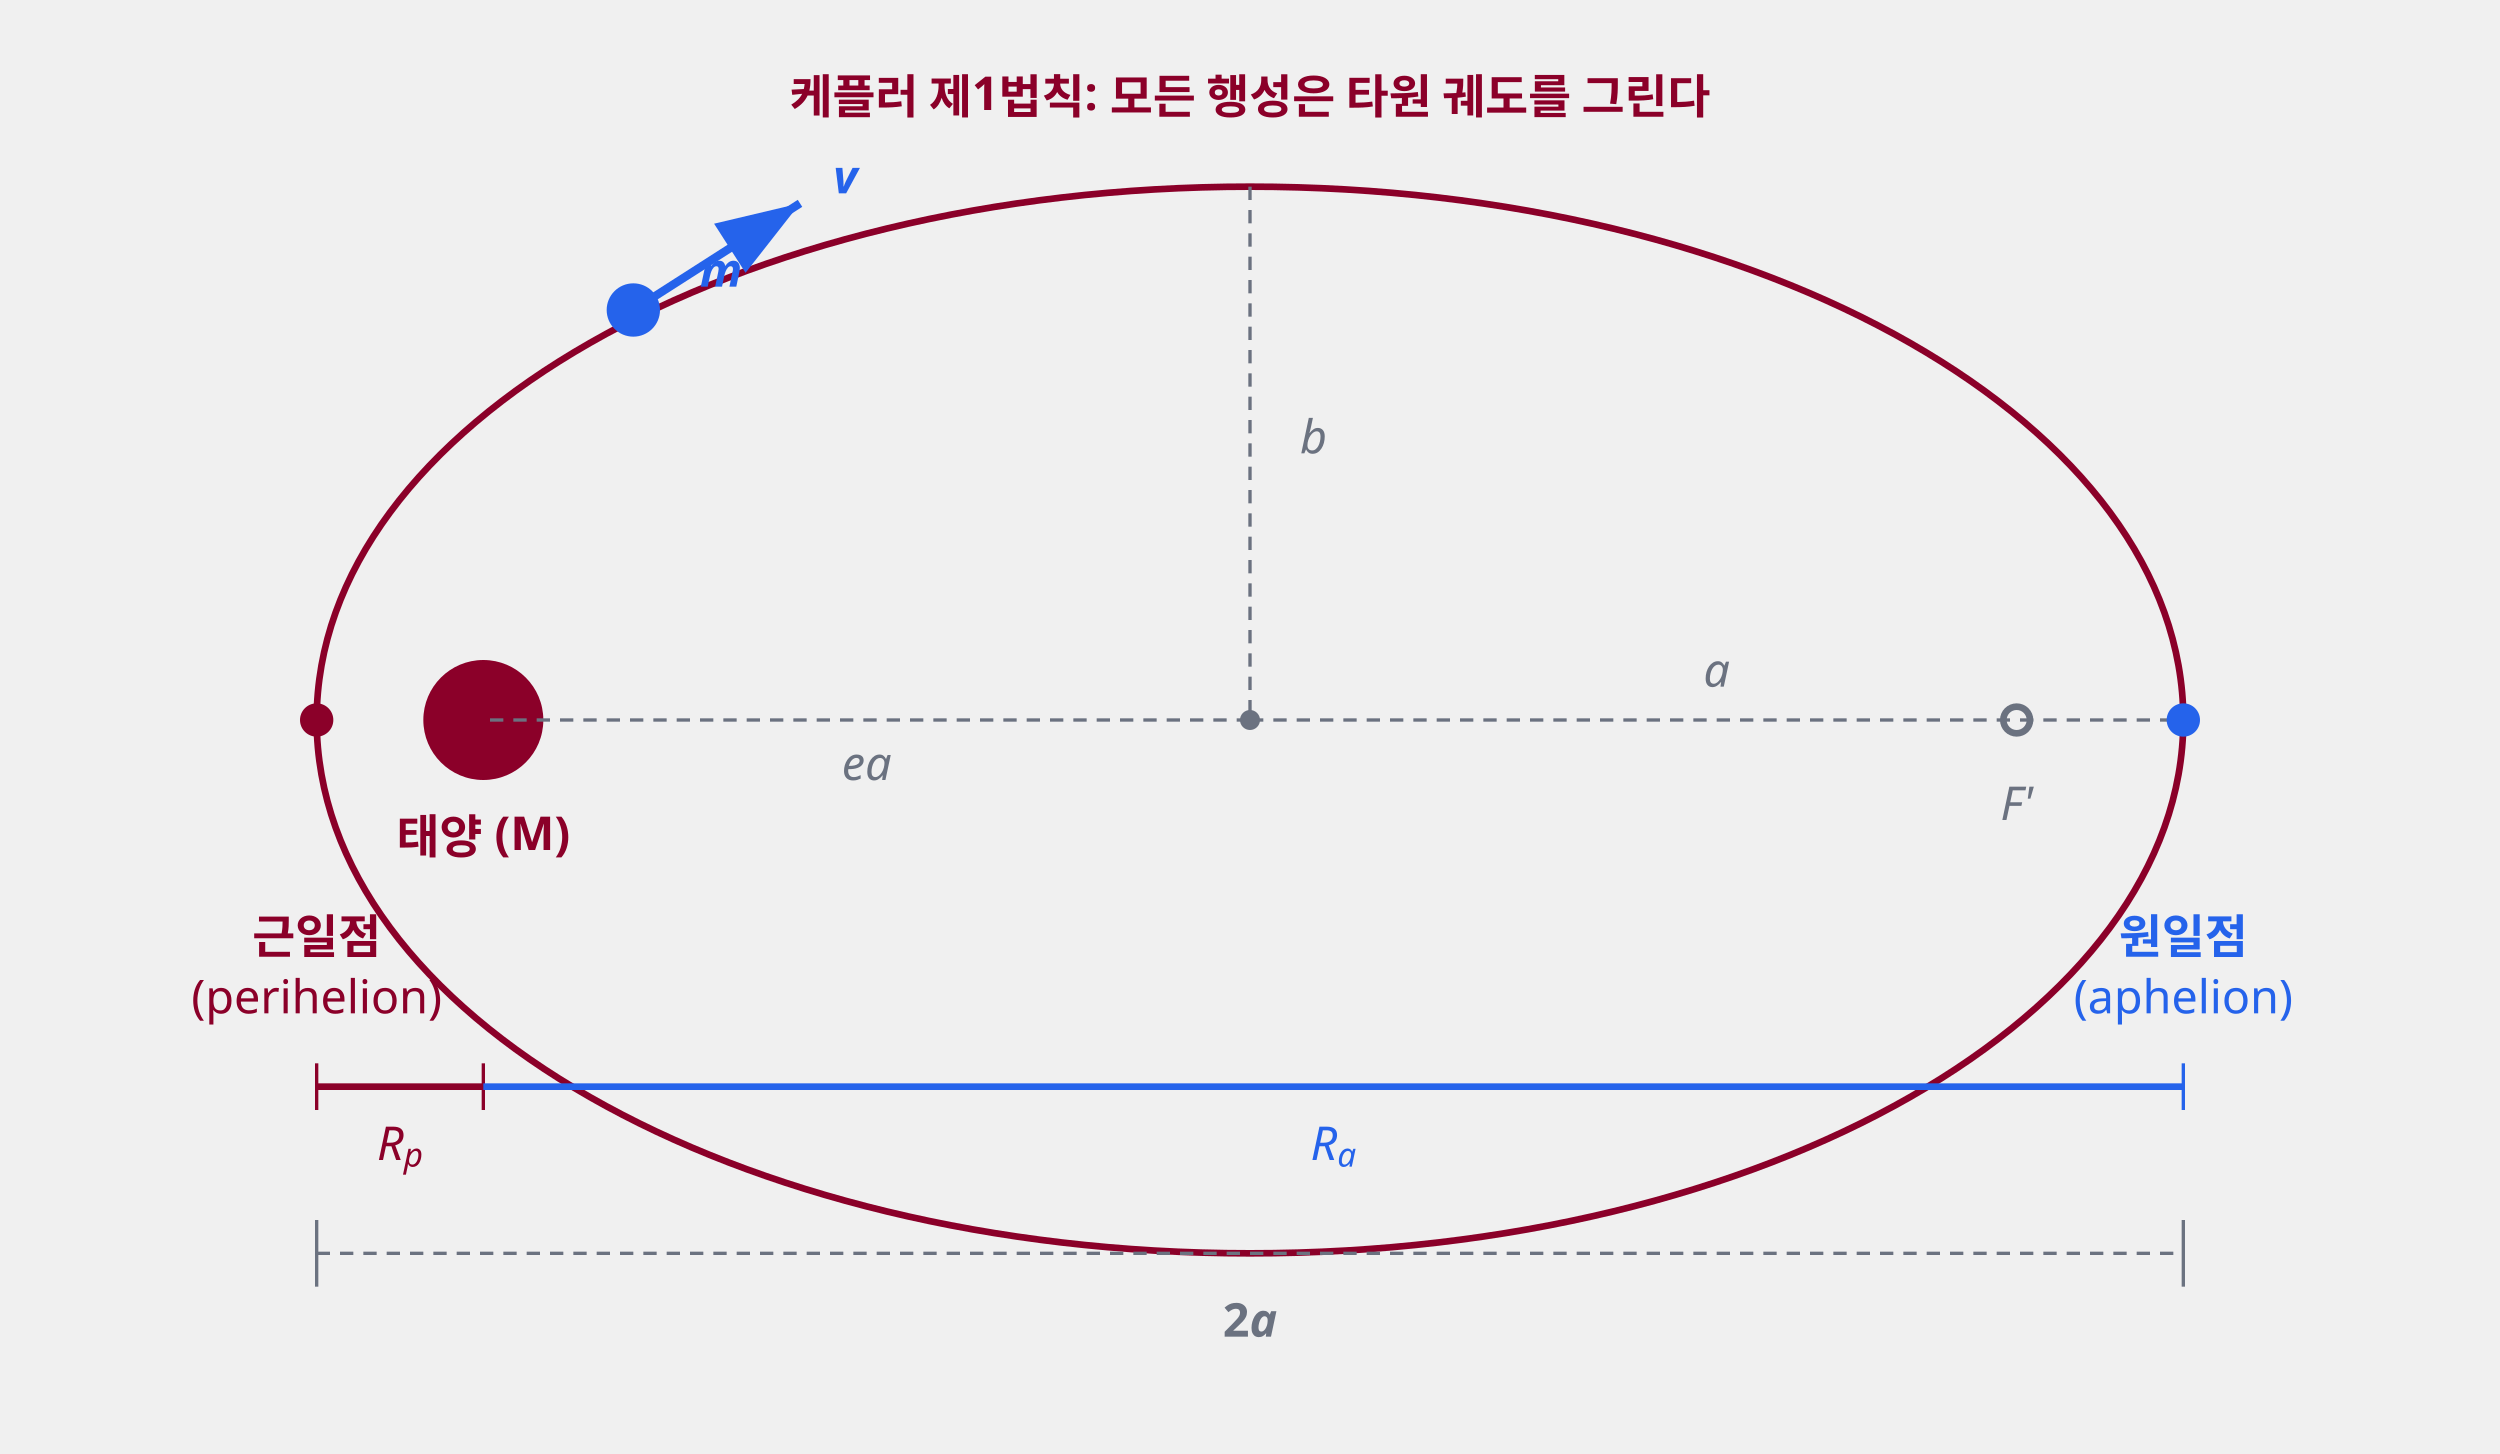
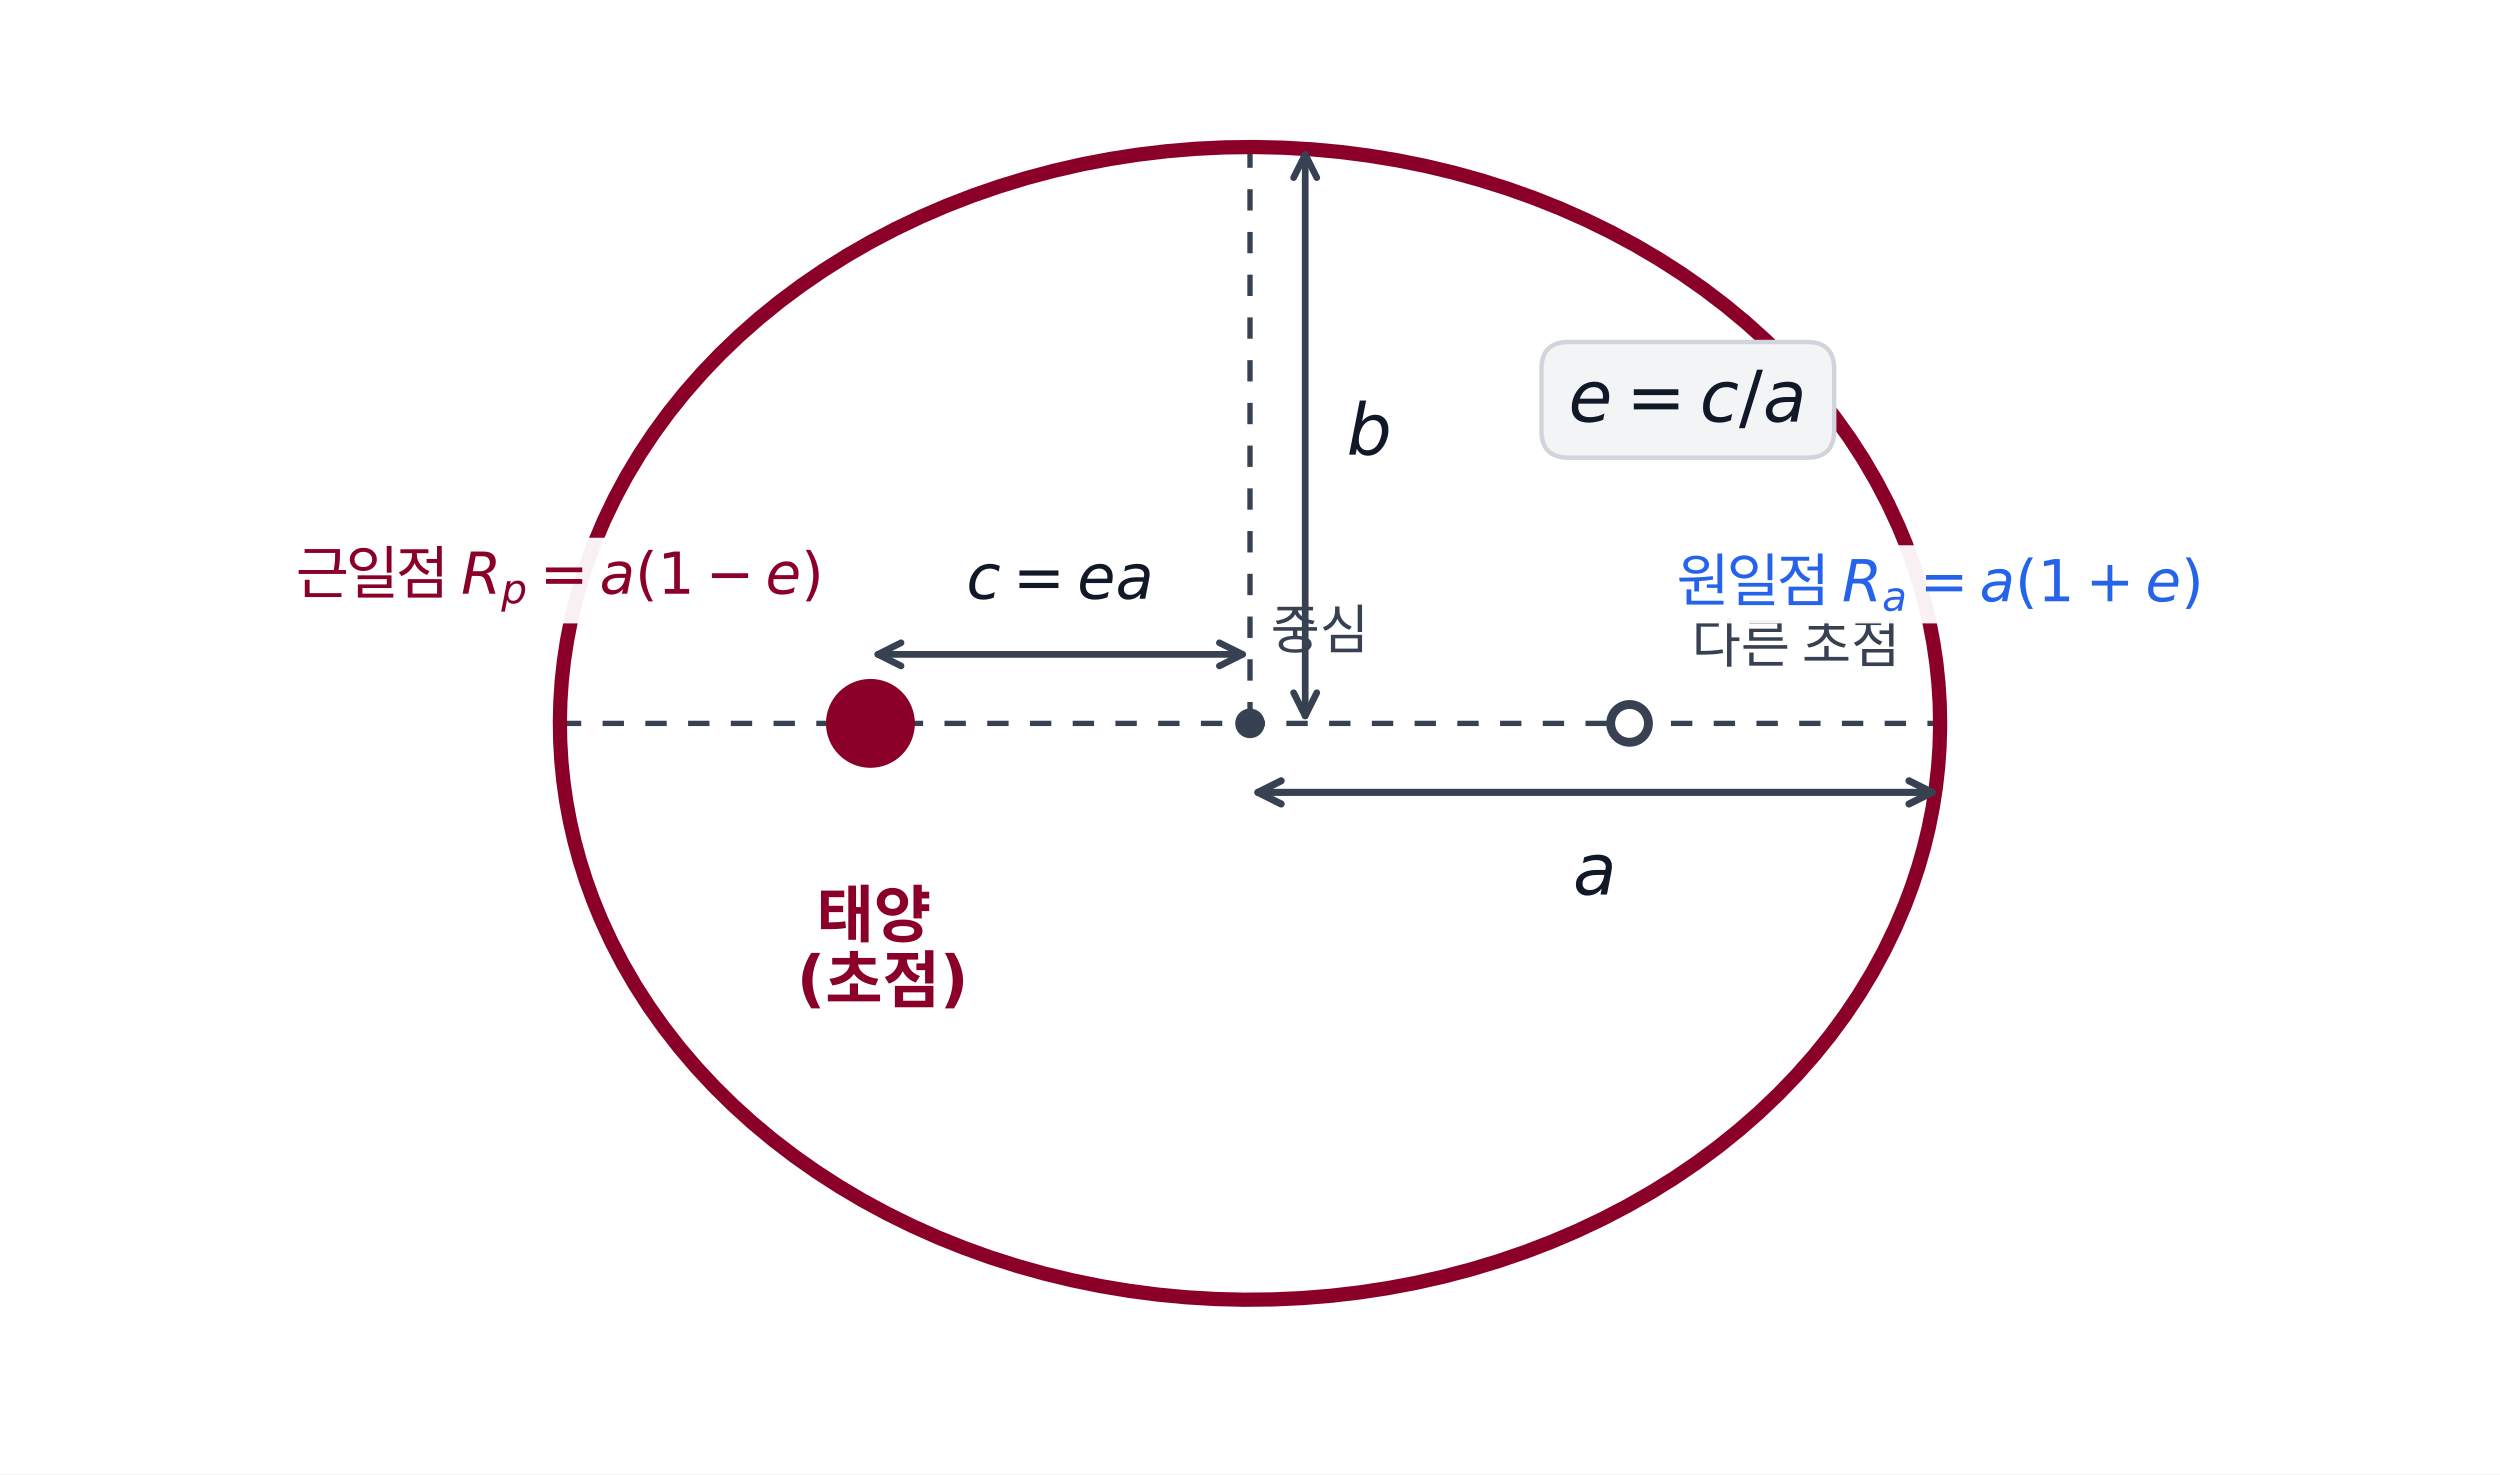
- <svg xmlns="http://www.w3.org/2000/svg" viewBox="0 -6 750 436" font-family="sans-serif">
+ <svg xmlns="http://www.w3.org/2000/svg" xmlns:xlink="http://www.w3.org/1999/xlink" width="780" height="460" viewBox="0 0 561.6 331.2" version="1.1">
  <defs>
-     <marker id="keArrR" markerWidth="10" markerHeight="7" refX="10" refY="3.5" orient="auto" fill="#8B0029">
-       <polygon points="0 0, 10 3.5, 0 7" />
-     </marker>
-     <marker id="keArrB" markerWidth="10" markerHeight="7" refX="10" refY="3.5" orient="auto" fill="#2563EB">
-       <polygon points="0 0, 10 3.5, 0 7" />
-     </marker>
-     <marker id="keArrG" markerWidth="10" markerHeight="7" refX="10" refY="3.5" orient="auto" fill="#6B7280">
-       <polygon points="0 0, 10 3.5, 0 7" />
-     </marker>
+     <style type="text/css">*{stroke-linejoin: round; stroke-linecap: butt}</style>
  </defs>
-   <ellipse cx="375" cy="210" rx="280" ry="160" fill="none" stroke="#8B0029" stroke-width="2" />
-   <circle cx="375" cy="210" r="3" fill="#6B7280" />
-   <circle cx="145" cy="210" r="18" fill="#8B0029" />
-   <text x="145" y="250" text-anchor="middle" font-size="14" fill="#8B0029" font-weight="bold">태양 (M)</text>
-   <circle cx="605" cy="210" r="4" fill="none" stroke="#6B7280" stroke-width="2" />
-   <text x="605" y="240" text-anchor="middle" font-size="14" fill="#6B7280" font-style="italic">F'</text>
-   <line x1="95" y1="370" x2="655" y2="370" stroke="#6B7280" stroke-width="1" stroke-dasharray="4 3" />
-   <line x1="95" y1="360" x2="95" y2="380" stroke="#6B7280" stroke-width="1" />
-   <line x1="655" y1="360" x2="655" y2="380" stroke="#6B7280" stroke-width="1" />
-   <text x="375" y="395" text-anchor="middle" font-size="14" fill="#6B7280" font-weight="bold">2<tspan font-style="italic">a</tspan>
-   </text>
-   <line x1="375" y1="210" x2="655" y2="210" stroke="#6B7280" stroke-width="1" stroke-dasharray="4 3" />
-   <text x="515" y="200" text-anchor="middle" font-size="14" fill="#6B7280" font-style="italic">a</text>
-   <line x1="375" y1="50" x2="375" y2="210" stroke="#6B7280" stroke-width="1" stroke-dasharray="4 3" />
-   <text x="390" y="130" font-size="14" fill="#6B7280" font-style="italic">b</text>
-   <circle cx="95" cy="210" r="5" fill="#8B0029" />
-   <text x="95" y="280" text-anchor="middle" font-size="14" fill="#8B0029" font-weight="bold">근일점</text>
-   <text x="95" y="298" text-anchor="middle" font-size="14" fill="#8B0029">(perihelion)</text>
-   <line x1="95" y1="320" x2="145" y2="320" stroke="#8B0029" stroke-width="2" />
-   <line x1="95" y1="313" x2="95" y2="327" stroke="#8B0029" stroke-width="1" />
-   <line x1="145" y1="313" x2="145" y2="327" stroke="#8B0029" stroke-width="1" />
-   <text x="120" y="342" text-anchor="middle" font-size="14" fill="#8B0029" font-style="italic">R<tspan font-size="10" baseline-shift="sub">p</tspan>
-   </text>
-   <circle cx="655" cy="210" r="5" fill="#2563EB" />
-   <text x="655" y="280" text-anchor="middle" font-size="14" fill="#2563EB" font-weight="bold">원일점</text>
-   <text x="655" y="298" text-anchor="middle" font-size="14" fill="#2563EB">(aphelion)</text>
-   <line x1="145" y1="320" x2="655" y2="320" stroke="#2563EB" stroke-width="2" />
-   <line x1="655" y1="313" x2="655" y2="327" stroke="#2563EB" stroke-width="1" />
-   <text x="400" y="342" text-anchor="middle" font-size="14" fill="#2563EB" font-style="italic">R<tspan font-size="10" baseline-shift="sub">a</tspan>
-   </text>
-   <circle cx="190" cy="87" r="8" fill="#2563EB" />
-   <text x="210" y="80" font-size="14" fill="#2563EB" font-weight="bold" font-style="italic">m</text>
-   <line x1="190" y1="87" x2="240" y2="55" stroke="#2563EB" stroke-width="2.5" marker-end="url(#keArrB)" />
-   <text x="250" y="52" font-size="14" fill="#2563EB" font-style="italic" font-weight="bold">v</text>
-   <line x1="375" y1="210" x2="145" y2="210" stroke="#6B7280" stroke-width="1" stroke-dasharray="4 3" />
-   <text x="260" y="228" text-anchor="middle" font-size="14" fill="#6B7280" font-style="italic">ea</text>
-   <text x="375" y="28" text-anchor="middle" font-size="14" fill="#8B0029" font-weight="bold">케플러 제1법칙: 모든 행성은 타원 궤도를 그린다</text>
+   <g id="figure_1">
+     <g id="patch_1">
+       <path d="M 0 331.2 L 561.6 331.2 L 561.6 0 L 0 0 z " style="fill: #ffffff" />
+     </g>
+     <g id="axes_1">
+       <g id="line2d_1">
+         <path d="M 125.77 162.499 L 435.83 162.499 " clip-path="url(#pd2a4644bf2)" style="fill: none; stroke-dasharray: 4.8,4.8; stroke-dashoffset: 0; stroke: #374151; stroke-width: 1.2" />
+       </g>
+       <g id="line2d_2">
+         <path d="M 280.8 162.499 L 280.8 33.024 " clip-path="url(#pd2a4644bf2)" style="fill: none; stroke-dasharray: 4.8,4.8; stroke-dashoffset: 0; stroke: #374151; stroke-width: 1.2" />
+       </g>
+       <g id="line2d_3">
+         <path d="M 435.83 162.499 L 435.735 157.976 L 435.451 153.458 L 434.979 148.951 L 434.318 144.46 L 433.469 139.991 L 432.435 135.55 L 431.215 131.142 L 429.811 126.772 L 428.225 122.446 L 426.46 118.169 L 424.106 113.108 L 421.501 108.134 L 418.649 103.256 L 415.554 98.481 L 412.222 93.82 L 408.659 89.279 L 404.871 84.867 L 400.865 80.591 L 396.648 76.459 L 392.227 72.479 L 387.61 68.657 L 382.806 64.999 L 377.822 61.514 L 372.668 58.206 L 367.352 55.081 L 361.884 52.145 L 356.273 49.403 L 350.53 46.86 L 344.664 44.52 L 338.685 42.388 L 332.605 40.467 L 326.434 38.76 L 320.183 37.271 L 313.862 36.003 L 307.483 34.956 L 301.058 34.134 L 294.597 33.538 L 288.111 33.168 L 281.613 33.026 L 275.113 33.111 L 268.623 33.424 L 262.155 33.964 L 255.719 34.73 L 249.327 35.72 L 242.991 36.933 L 236.722 38.368 L 230.529 40.02 L 224.426 41.888 L 218.421 43.968 L 212.526 46.256 L 206.751 48.748 L 201.106 51.441 L 195.601 54.329 L 190.246 57.407 L 185.051 60.67 L 180.024 64.112 L 175.173 67.727 L 170.509 71.508 L 166.039 75.45 L 161.77 79.544 L 157.71 83.785 L 153.867 88.163 L 150.248 92.673 L 146.857 97.305 L 143.703 102.052 L 140.789 106.905 L 138.121 111.856 L 135.705 116.896 L 133.543 122.016 L 131.939 126.338 L 130.518 130.704 L 129.279 135.108 L 128.226 139.546 L 127.359 144.012 L 126.679 148.501 L 126.187 153.006 L 125.885 157.524 L 125.771 162.047 L 125.847 166.571 L 126.112 171.09 L 126.566 175.598 L 127.208 180.091 L 128.037 184.562 L 129.054 189.006 L 130.255 193.417 L 131.641 197.791 L 133.208 202.122 L 134.956 206.404 L 137.288 211.472 L 139.872 216.454 L 142.704 221.34 L 145.779 226.124 L 149.092 230.795 L 152.636 235.346 L 156.405 239.77 L 160.393 244.057 L 164.593 248.201 L 168.997 252.194 L 173.598 256.03 L 178.387 259.701 L 183.356 263.201 L 188.496 266.524 L 193.799 269.665 L 199.255 272.617 L 204.854 275.375 L 210.587 277.935 L 216.443 280.291 L 222.412 282.441 L 228.484 284.38 L 234.648 286.105 L 240.893 287.612 L 247.209 288.899 L 253.583 289.964 L 260.005 290.805 L 266.464 291.42 L 272.948 291.809 L 279.446 291.97 L 285.946 291.903 L 292.437 291.61 L 298.907 291.089 L 305.346 290.342 L 311.742 289.37 L 318.083 288.175 L 324.359 286.759 L 330.558 285.125 L 336.669 283.275 L 342.683 281.213 L 348.587 278.942 L 354.373 276.466 L 360.029 273.79 L 365.546 270.918 L 370.913 267.855 L 376.122 264.608 L 381.164 261.181 L 386.029 257.58 L 390.71 253.812 L 395.196 249.884 L 399.482 245.802 L 403.559 241.573 L 407.421 237.205 L 411.059 232.707 L 414.469 228.084 L 417.644 223.347 L 420.578 218.502 L 423.266 213.559 L 425.704 208.526 L 427.887 203.412 L 429.508 199.095 L 430.948 194.734 L 432.205 190.333 L 433.277 185.898 L 434.163 181.434 L 434.861 176.948 L 435.372 172.444 L 435.693 167.927 L 435.826 163.404 L 435.83 162.499 L 435.83 162.499 " clip-path="url(#pd2a4644bf2)" style="fill: none; stroke: #8b0029; stroke-width: 3.2; stroke-linecap: round" />
+       </g>
+       <g id="text_1">
+         <text style="font-weight: 700; font-size: 14px; font-family: 'Apple SD Gothic Neo', 'DejaVu Sans'; fill: #8b0029" transform="translate(183.4236 210.4603)">태양</text>
+         <text style="font-weight: 700; font-size: 14px; font-family: 'Apple SD Gothic Neo', 'DejaVu Sans'; fill: #8b0029" transform="translate(178.9852 224.6799)">(초점)</text>
+       </g>
+       <g id="text_2">
+         <g id="patch_2">
+           <path d="M 380.019 152.257 L 424.695 152.257 Q 426.855 152.257 426.855 150.097 L 426.855 139.608 Q 426.855 137.448 424.695 137.448 L 380.019 137.448 Q 377.859 137.448 377.859 139.608 L 377.859 150.097 Q 377.859 152.257 380.019 152.257 z " style="fill: #ffffff; opacity: 0.94" />
+         </g>
+         <text style="font-size: 12px; font-family: 'Apple SD Gothic Neo', 'DejaVu Sans'; text-anchor: start; fill: #374151" x="380.019" y="148.826" transform="rotate(-0 380.0191 148.8258)">다른 초점</text>
+       </g>
+       <g id="text_3">
+         <g id="patch_3">
+           <path d="M 285.451 149.156 L 306.211 149.156 Q 308.371 149.156 308.371 146.996 L 308.371 136.543 Q 308.371 134.383 306.211 134.383 L 285.451 134.383 Q 283.291 134.383 283.291 136.543 L 283.291 146.996 Q 283.291 149.156 285.451 149.156 z " style="fill: #ffffff; opacity: 0.94" />
+         </g>
+         <text style="font-size: 12px; font-family: 'Apple SD Gothic Neo', 'DejaVu Sans'; text-anchor: start; fill: #374151" x="285.451" y="145.725" transform="rotate(-0 285.4509 145.7252)">중심</text>
+       </g>
+       <g id="patch_4">
+         <path d="M 282.589 178.002 Q 358.315 178.002 434.041 178.002 " style="fill: none; stroke: #374151; stroke-width: 1.6; stroke-linecap: round" />
+         <path d="M 287.789 180.602 L 282.589 178.002 L 287.789 175.402 " style="fill: none; stroke: #374151; stroke-width: 1.6; stroke-linecap: round" />
+         <path d="M 428.841 175.402 L 434.041 178.002 L 428.841 180.602 " style="fill: none; stroke: #374151; stroke-width: 1.6; stroke-linecap: round" />
+       </g>
+       <g id="text_4">
+         <g id="patch_5">
+           <path d="M 353.355 205.557 L 363.275 205.557 Q 366.155 205.557 366.155 202.677 L 366.155 188.854 Q 366.155 185.974 363.275 185.974 L 353.355 185.974 Q 350.475 185.974 350.475 188.854 L 350.475 202.677 Q 350.475 205.557 353.355 205.557 z " style="fill: #ffffff; opacity: 0.94" />
+         </g>
+         <g style="fill: #111827" transform="translate(353.3549 200.982)">
+           <text>
+             <tspan x="0" y="-0.031" style="font-style: oblique; font-size: 16px; font-family: 'DejaVu Sans'; fill: #111827">a</tspan>
+           </text>
+         </g>
+       </g>
+       <g id="patch_6">
+         <path d="M 293.202 160.822 Q 293.202 97.762 293.202 34.701 " style="fill: none; stroke: #374151; stroke-width: 1.5; stroke-linecap: round" />
+         <path d="M 295.802 155.622 L 293.202 160.822 L 290.602 155.622 " style="fill: none; stroke: #374151; stroke-width: 1.5; stroke-linecap: round" />
+         <path d="M 290.602 39.901 L 293.202 34.701 L 295.802 39.901 " style="fill: none; stroke: #374151; stroke-width: 1.5; stroke-linecap: round" />
+       </g>
+       <g id="text_5">
+         <g id="patch_7">
+           <path d="M 302.504 107.553 L 312.744 107.553 Q 315.624 107.553 315.624 104.673 L 315.624 90.85 Q 315.624 87.97 312.744 87.97 L 302.504 87.97 Q 299.624 87.97 299.624 90.85 L 299.624 104.673 Q 299.624 107.553 302.504 107.553 z " style="fill: #ffffff; opacity: 0.94" />
+         </g>
+         <g style="fill: #111827" transform="translate(302.5042 102.978)">
+           <text>
+             <tspan x="0" y="-0.844" style="font-style: oblique; font-size: 16px; font-family: 'DejaVu Sans'; fill: #111827">b</tspan>
+           </text>
+         </g>
+       </g>
+       <g id="patch_8">
+         <path d="M 197.211 146.996 Q 238.167 146.996 279.123 146.996 " style="fill: none; stroke: #374151; stroke-width: 1.5; stroke-linecap: round" />
+         <path d="M 202.411 149.596 L 197.211 146.996 L 202.411 144.396 " style="fill: none; stroke: #374151; stroke-width: 1.5; stroke-linecap: round" />
+         <path d="M 273.923 144.396 L 279.123 146.996 L 273.923 149.596 " style="fill: none; stroke: #374151; stroke-width: 1.5; stroke-linecap: round" />
+       </g>
+       <g id="text_6">
+         <g id="patch_9">
+           <path d="M 217.097 138.664 L 259.237 138.664 Q 261.757 138.664 261.757 136.144 L 261.757 124.05 Q 261.757 121.53 259.237 121.53 L 217.097 121.53 Q 214.577 121.53 214.577 124.05 L 214.577 136.144 Q 214.577 138.664 217.097 138.664 z " style="fill: #ffffff; opacity: 0.94" />
+         </g>
+         <g style="fill: #111827" transform="translate(217.0968 134.6612)">
+           <text>
+             <tspan x="0" y="-0.156" style="font-style: oblique; font-size: 14px; font-family: 'DejaVu Sans'; fill: #111827">c</tspan>
+             <tspan x="24.883" y="-0.156" style="font-style: oblique; font-size: 14px; font-family: 'DejaVu Sans'; fill: #111827">e</tspan>
+             <tspan x="33.496" y="-0.156" style="font-style: oblique; font-size: 14px; font-family: 'DejaVu Sans'; fill: #111827">a</tspan>
+             <tspan x="10.425" y="-0.156" style="font-size: 14px; font-family: 'DejaVu Sans'; fill: #111827">=</tspan>
+           </text>
+         </g>
+       </g>
+       <g id="text_7">
+         <g id="patch_10">
+           <path d="M 66.425 140.035 L 185.115 140.035 Q 187.455 140.035 187.455 137.695 L 187.455 123.135 Q 187.455 120.795 185.115 120.795 L 66.425 120.795 Q 64.085 120.795 64.085 123.135 L 64.085 137.695 Q 64.085 140.035 66.425 140.035 z " style="fill: #ffffff; opacity: 0.94" />
+         </g>
+         <g style="fill: #8b0029" transform="translate(66.42521 133.6646)">
+           <text>
+             <tspan x="0" y="-0.281" style="font-size: 13px; font-family: 'Apple SD Gothic Neo'; fill: #8b0029">근</tspan>
+             <tspan x="11.245" y="-0.281" style="font-size: 13px; font-family: 'Apple SD Gothic Neo'; fill: #8b0029">일</tspan>
+             <tspan x="22.49" y="-0.281" style="font-size: 13px; font-family: 'Apple SD Gothic Neo'; fill: #8b0029">점</tspan>
+             <tspan x="33.735" y="-0.281" style="font-size: 13px; font-family: 'Apple SD Gothic Neo'; fill: #8b0029"> </tspan>
+             <tspan x="37.154" y="-0.281" style="font-style: oblique; font-size: 13px; font-family: 'DejaVu Sans'; fill: #8b0029">R</tspan>
+             <tspan x="68.277" y="-0.281" style="font-style: oblique; font-size: 13px; font-family: 'DejaVu Sans'; fill: #8b0029">a</tspan>
+             <tspan x="105.544" y="-0.281" style="font-style: oblique; font-size: 13px; font-family: 'DejaVu Sans'; fill: #8b0029">e</tspan>
+             <tspan x="46.187" y="1.852" style="font-style: oblique; font-size: 9.1px; font-family: 'DejaVu Sans'; fill: #8b0029">p</tspan>
+             <tspan x="54.851" y="-0.281" style="font-size: 13px; font-family: 'DejaVu Sans'; fill: #8b0029">=</tspan>
+             <tspan x="76.243" y="-0.281" style="font-size: 13px; font-family: 'DejaVu Sans'; fill: #8b0029">(</tspan>
+             <tspan x="81.315" y="-0.281" style="font-size: 13px; font-family: 'DejaVu Sans'; fill: #8b0029">1</tspan>
+             <tspan x="92.118" y="-0.281" style="font-size: 13px; font-family: 'DejaVu Sans'; fill: #8b0029">−</tspan>
+             <tspan x="113.542" y="-0.281" style="font-size: 13px; font-family: 'DejaVu Sans'; fill: #8b0029">)</tspan>
+           </text>
+         </g>
+       </g>
+       <g id="text_8">
+         <g id="patch_11">
+           <path d="M 376.615 140.035 L 495.045 140.035 Q 497.385 140.035 497.385 137.695 L 497.385 124.825 Q 497.385 122.485 495.045 122.485 L 376.615 122.485 Q 374.275 122.485 374.275 124.825 L 374.275 137.695 Q 374.275 140.035 376.615 140.035 z " style="fill: #ffffff; opacity: 0.94" />
+         </g>
+         <g style="fill: #2563eb" transform="translate(376.6148 135.3546)">
+           <text>
+             <tspan x="0" y="-0.281" style="font-size: 13px; font-family: 'Apple SD Gothic Neo'; fill: #2563eb">원</tspan>
+             <tspan x="11.245" y="-0.281" style="font-size: 13px; font-family: 'Apple SD Gothic Neo'; fill: #2563eb">일</tspan>
+             <tspan x="22.49" y="-0.281" style="font-size: 13px; font-family: 'Apple SD Gothic Neo'; fill: #2563eb">점</tspan>
+             <tspan x="33.735" y="-0.281" style="font-size: 13px; font-family: 'Apple SD Gothic Neo'; fill: #2563eb"> </tspan>
+             <tspan x="37.154" y="-0.281" style="font-style: oblique; font-size: 13px; font-family: 'DejaVu Sans'; fill: #2563eb">R</tspan>
+             <tspan x="68.077" y="-0.281" style="font-style: oblique; font-size: 13px; font-family: 'DejaVu Sans'; fill: #2563eb">a</tspan>
+             <tspan x="105.344" y="-0.281" style="font-style: oblique; font-size: 13px; font-family: 'DejaVu Sans'; fill: #2563eb">e</tspan>
+             <tspan x="46.187" y="1.852" style="font-style: oblique; font-size: 9.1px; font-family: 'DejaVu Sans'; fill: #2563eb">a</tspan>
+             <tspan x="54.651" y="-0.281" style="font-size: 13px; font-family: 'DejaVu Sans'; fill: #2563eb">=</tspan>
+             <tspan x="76.043" y="-0.281" style="font-size: 13px; font-family: 'DejaVu Sans'; fill: #2563eb">(</tspan>
+             <tspan x="81.115" y="-0.281" style="font-size: 13px; font-family: 'DejaVu Sans'; fill: #2563eb">1</tspan>
+             <tspan x="91.918" y="-0.281" style="font-size: 13px; font-family: 'DejaVu Sans'; fill: #2563eb">+</tspan>
+             <tspan x="113.342" y="-0.281" style="font-size: 13px; font-family: 'DejaVu Sans'; fill: #2563eb">)</tspan>
+           </text>
+         </g>
+       </g>
+       <g id="text_9">
+         <g id="patch_12">
+           <path d="M 352.351 102.813 L 405.951 102.813 Q 412.031 102.813 412.031 96.733 L 412.031 82.91 Q 412.031 76.83 405.951 76.83 L 352.351 76.83 Q 346.271 76.83 346.271 82.91 L 346.271 96.733 Q 346.271 102.813 352.351 102.813 z " style="fill: #f3f4f6; stroke: #d1d5db; stroke-linejoin: miter" />
+         </g>
+         <g style="fill: #111827" transform="translate(352.3509 95.03769)">
+           <text>
+             <tspan x="0" y="-0.328" style="font-style: oblique; font-size: 16px; font-family: 'DejaVu Sans'; fill: #111827">e</tspan>
+             <tspan x="29.484" y="-0.328" style="font-style: oblique; font-size: 16px; font-family: 'DejaVu Sans'; fill: #111827">c</tspan>
+             <tspan x="43.672" y="-0.328" style="font-style: oblique; font-size: 16px; font-family: 'DejaVu Sans'; fill: #111827">a</tspan>
+             <tspan x="12.961" y="-0.328" style="font-size: 16px; font-family: 'DejaVu Sans'; fill: #111827">=</tspan>
+             <tspan x="38.281" y="-0.328" style="font-size: 16px; font-family: 'DejaVu Sans'; fill: #111827">/</tspan>
+           </text>
+         </g>
+       </g>
+       <g id="PathCollection_1">
+         <defs>
+           <path id="mfd706dbc66" d="M 0 9.487 C 2.516 9.487 4.929 8.487 6.708 6.708 C 8.487 4.929 9.487 2.516 9.487 0 C 9.487 -2.516 8.487 -4.929 6.708 -6.708 C 4.929 -8.487 2.516 -9.487 0 -9.487 C -2.516 -9.487 -4.929 -8.487 -6.708 -6.708 C -8.487 -4.929 -9.487 -2.516 -9.487 0 C -9.487 2.516 -8.487 4.929 -6.708 6.708 C -4.929 8.487 -2.516 9.487 0 9.487 z " style="stroke: #8b0029" />
+         </defs>
+         <g clip-path="url(#pd2a4644bf2)">
+           <use xlink:href="#mfd706dbc66" x="195.534" y="162.499" style="fill: #8b0029; stroke: #8b0029" />
+         </g>
+       </g>
+       <g id="PathCollection_2">
+         <defs>
+           <path id="mb3582f4f8c" d="M 0 4.243 C 1.125 4.243 2.204 3.796 3 3 C 3.796 2.204 4.243 1.125 4.243 0 C 4.243 -1.125 3.796 -2.204 3 -3 C 2.204 -3.796 1.125 -4.243 0 -4.243 C -1.125 -4.243 -2.204 -3.796 -3 -3 C -3.796 -2.204 -4.243 -1.125 -4.243 0 C -4.243 1.125 -3.796 2.204 -3 3 C -2.204 3.796 -1.125 4.243 0 4.243 z " style="stroke: #374151; stroke-width: 2" />
+         </defs>
+         <g clip-path="url(#pd2a4644bf2)">
+           <use xlink:href="#mb3582f4f8c" x="366.066" y="162.499" style="fill: #ffffff; stroke: #374151; stroke-width: 2" />
+         </g>
+       </g>
+       <g id="PathCollection_3">
+         <defs>
+           <path id="mb17b8f6adf" d="M 0 2.828 C 0.75 2.828 1.47 2.53 2 2 C 2.53 1.47 2.828 0.75 2.828 0 C 2.828 -0.75 2.53 -1.47 2 -2 C 1.47 -2.53 0.75 -2.828 0 -2.828 C -0.75 -2.828 -1.47 -2.53 -2 -2 C -2.53 -1.47 -2.828 -0.75 -2.828 0 C -2.828 0.75 -2.53 1.47 -2 2 C -1.47 2.53 -0.75 2.828 0 2.828 z " style="stroke: #374151" />
+         </defs>
+         <g clip-path="url(#pd2a4644bf2)">
+           <use xlink:href="#mb17b8f6adf" x="280.8" y="162.499" style="fill: #374151; stroke: #374151" />
+         </g>
+       </g>
+     </g>
+   </g>
+   <defs>
+     <clipPath id="pd2a4644bf2">
+       <rect x="91.664" y="19.872" width="378.273" height="291.456" />
+     </clipPath>
+   </defs>
</svg>
